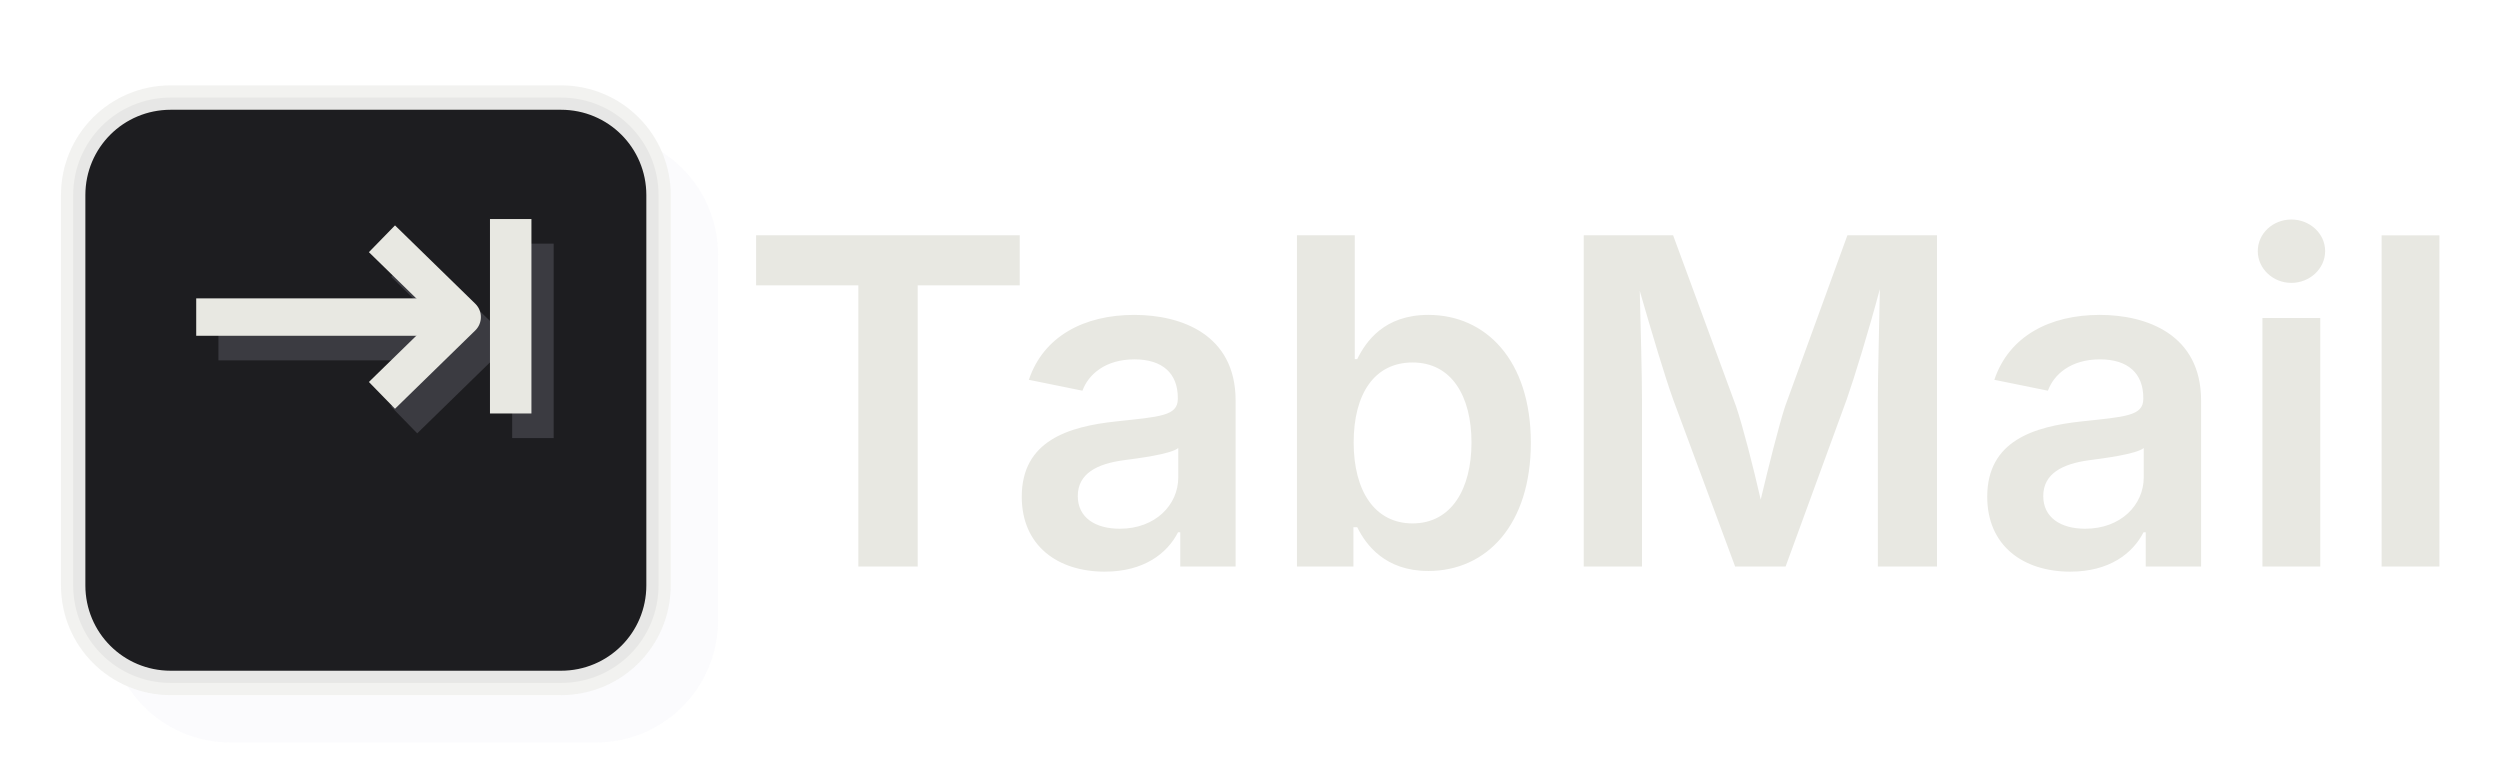
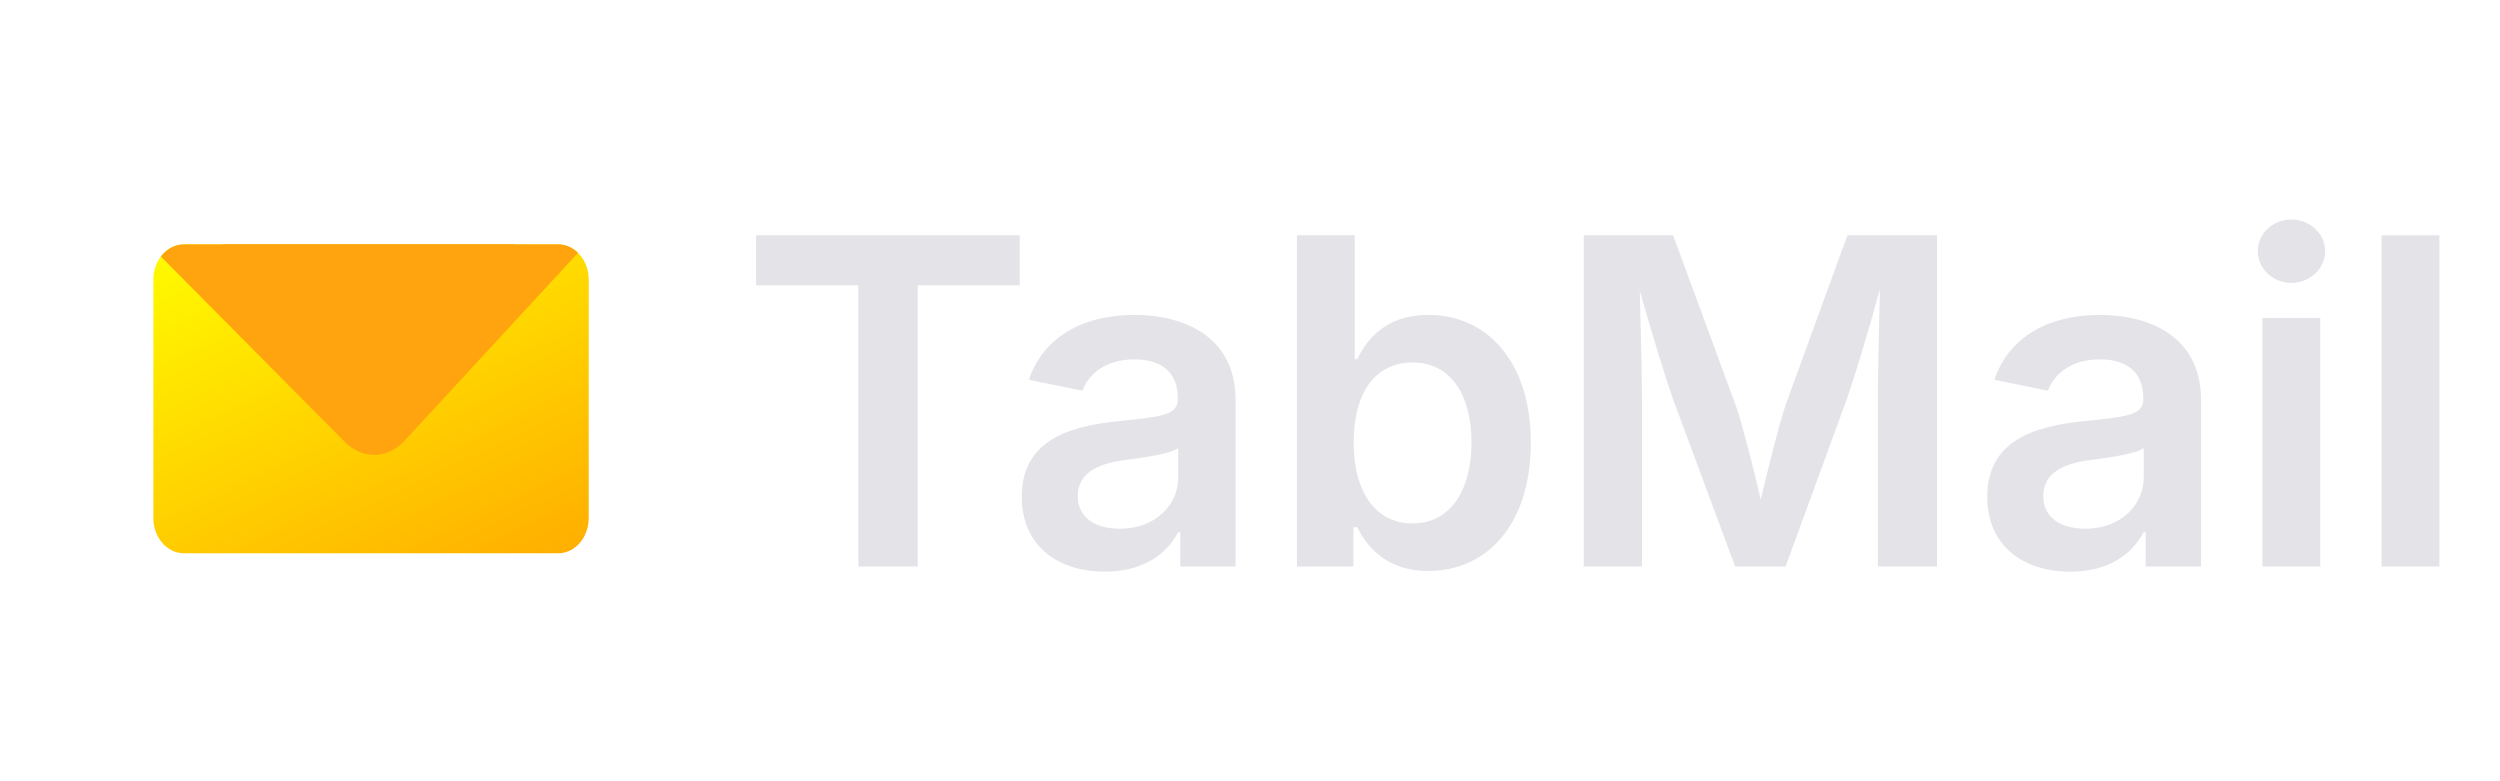
- <svg xmlns="http://www.w3.org/2000/svg" width="205" height="64" viewBox="0 0 205 64" version="1.1" id="svg2">
+ <svg xmlns="http://www.w3.org/2000/svg" xmlns:xlink="http://www.w3.org/1999/xlink" width="205" height="64" viewBox="0 0 205 64" version="1.1" id="svg2">
  <defs id="defs2" />
-   <g transform="translate(-2,0)">
-     <path id="shadow" style="fill:#e3e3f2;fill-opacity:0.15;stroke:none;stroke-width:1.041;stroke-dasharray:none" d="m 20.882,10.882 h 30 c 5.523,0 10,4.477 10,10 v 30 c 0,5.523 -4.477,10 -10,10 h -30 c -5.523,0 -10,-4.477 -10,-10 v -30 c 0,-5.523 4.477,-10 10,-10 z" />
-     <g id="g4" style="display:inline">
-       <path id="path1" style="fill:#1d1d20;fill-opacity:1;stroke:#f1f1ef;stroke-width:2;stroke-linecap:square;stroke-miterlimit:8;stroke-dasharray:none;stroke-opacity:0.951;paint-order:normal" d="m 16,8 h 32 c 4.432,0 8,3.568 8,8 v 32 c 0,4.432 -3.568,8 -8,8 H 16 C 11.568,56 8,52.432 8,48 V 16 c 0,-4.432 3.568,-8 8,-8 z" />
-       <g id="g3-shadow" style="stroke:#3b3b41;stroke-linecap:butt;stroke-opacity:1;paint-order:normal" transform="translate(1.411903,2.016732)">
-         <path d="M 18.5,26 H 40.3" style="fill:none;stroke:#3b3b41;stroke-width:3.067;stroke-linecap:butt;stroke-dasharray:none;stroke-opacity:1;paint-order:normal" id="path2" />
-         <path d="M 33.73,19.58 40.31,26 33.73,32.42" style="fill:none;stroke:#3b3b41;stroke-width:3.067;stroke-linecap:butt;stroke-linejoin:round;stroke-dasharray:none;stroke-opacity:1;paint-order:normal" id="path3" />
-         <path d="M 44.288,17.962 V 33.905" style="fill:none;stroke:#3b3b41;stroke-width:3.4;stroke-linecap:butt;stroke-dasharray:none;stroke-opacity:1;paint-order:normal" id="path4" />
-       </g>
-       <g id="g3" style="display:inline;stroke:#e8e8e2;stroke-linecap:butt;stroke-opacity:1;paint-order:normal" transform="translate(-0.4102564)">
-         <path id="arrow-shaft" d="M 18.5,26 H 40.3" style="fill:none;stroke:#e8e8e2;stroke-width:3.067;stroke-linecap:butt;stroke-dasharray:none;stroke-opacity:1;paint-order:normal" />
-         <path id="arrowhead" d="M 33.73,19.58 40.31,26 33.73,32.42" style="fill:none;stroke:#e8e8e2;stroke-width:3.067;stroke-linecap:butt;stroke-linejoin:round;stroke-dasharray:none;stroke-opacity:1;paint-order:normal" />
-         <path id="vertical-bar" d="M 44.288,17.962 V 33.905" style="fill:none;stroke:#e8e8e2;stroke-width:3.4;stroke-linecap:butt;stroke-dasharray:none;stroke-opacity:1;paint-order:normal" />
-       </g>
+   <g transform="translate(-2,0) translate(32,32) scale(0.85) translate(-32,-32)">
+     <defs id="defs1">
+       <linearGradient id="linearGradient2">
+         <stop style="stop-color:#ffaa00;stop-opacity:1;" offset="0" id="stop2" />
+         <stop style="stop-color:#ffff00;stop-opacity:1;" offset="1" id="stop3" />
+       </linearGradient>
+       <clipPath id="body-clip">
+         <rect x="3.5" y="17.5" width="57" height="35" rx="4" ry="4" id="rect1" />
+       </clipPath>
+       <clipPath id="below-v-screen">
+         <path d="M 0,64 V 26.6 L 32,43.5 64,26.6 V 64 Z" id="path-below-v-screen" />
+       </clipPath>
+       <clipPath id="clipPath1">
+         <path d="M 0,64 V 26.6 L 32,43.5 64,26.6 V 64 Z" id="path1" />
+       </clipPath>
+       <clipPath id="below-v-screen-2">
+         <path d="M 0,64 V 26.6 L 32,43.5 64,26.6 V 64 Z" id="path-below-v-screen-8" />
+       </clipPath>
+       <clipPath id="below-v-screen-5">
+         <path d="M 0,64 V 26.6 L 32,43.5 64,26.6 V 64 Z" id="path-below-v-screen-9" />
+       </clipPath>
+       <clipPath id="below-v-screen-5-2">
+         <path d="M 0,64 V 26.6 L 32,43.5 64,26.6 V 64 Z" id="path-below-v-screen-9-4" />
+       </clipPath>
+       <clipPath id="below-v-screen-59">
+         <path d="M 0,64 V 26.6 L 32,43.5 64,26.6 V 64 Z" id="path-below-v-screen-4" />
+       </clipPath>
+       <linearGradient xlink:href="#linearGradient2" id="linearGradient3" x1="42.897" y1="61.97" x2="21.103" y2="8.03" gradientUnits="userSpaceOnUse" gradientTransform="matrix(0.9136274,0,0,0.85,3.027086,5.640752)" />
+       <clipPath clipPathUnits="userSpaceOnUse" id="clipPath4">
+         <rect id="rect4" x="6.225" y="19.585" width="52.077" height="29.75" rx="3.655" ry="3.4" style="fill:url(#linearGradient5);fill-opacity:1;stroke:none;stroke-width:2.307;stroke-linejoin:round;stroke-dasharray:none" />
+       </clipPath>
+       <linearGradient xlink:href="#linearGradient2" id="linearGradient5" gradientUnits="userSpaceOnUse" gradientTransform="matrix(0.9136274,0,0,0.85,3.027086,4.71021)" x1="42.897" y1="61.97" x2="21.103" y2="8.03" />
+     </defs>
+     <g id="layer5" transform="matrix(0.8065018,0,0,1.001506,6.479703,-2.614714)" style="stroke-width:2.225;stroke-dasharray:none">
+       <rect id="envelope-body-32" x="14.284" y="25.576" width="50.586" height="30.764" rx="5.074" ry="4.335" style="display:none;opacity:0.3;fill:#134486;fill-opacity:1;stroke:none;stroke-width:2.225;stroke-linejoin:round;stroke-dasharray:none;stroke-opacity:0.2" />
+       <rect id="envelope-body" x="6.225" y="20.516" width="52.077" height="29.75" rx="3.655" ry="3.4" style="fill:url(#linearGradient3);fill-opacity:1;stroke:none;stroke-width:2.307;stroke-linejoin:round;stroke-dasharray:none" />
+       <path style="fill:#ffa30f;fill-opacity:1;stroke:#ffa30f;stroke-width:11.127;stroke-linecap:butt;stroke-linejoin:round;stroke-miterlimit:0;stroke-dasharray:none;stroke-opacity:1;paint-order:stroke markers fill" d="M 10.736,16.518 32.631,34.288 53.336,16.225 Z" id="path3" clip-path="url(#clipPath4)" transform="translate(0,0.930541)" />
+       <rect id="envelope-body-1" x="6.225" y="20.516" width="52.077" height="29.75" rx="3.655" ry="3.4" style="display:none;fill:none;fill-opacity:1;stroke:#d58e00;stroke-width:0.556;stroke-linejoin:round;stroke-dasharray:none;stroke-opacity:1" />
    </g>
  </g>
-   <path style="font-weight:600;font-size:37.333px;font-family:Inter;-inkscape-font-specification:'Inter, Semi-Bold';dominant-baseline:middle;fill:#e8e8e2" d="m 62,23.396 h 8.385 v 23.06 h 4.867 V 23.396 h 8.367 V 19.294 H 62 Z m 28.602,23.479 c 3.172,0 5.104,-1.477 5.997,-3.227 h 0.182 v 2.807 h 4.539 V 32.839 c 0,-5.432 -4.484,-7.018 -8.312,-7.018 -4.083,0 -7.437,1.732 -8.641,5.323 l 4.393,0.893 c 0.492,-1.349 1.896,-2.57 4.266,-2.57 2.315,0 3.555,1.167 3.555,3.154 v 0.091 c 0,1.404 -1.495,1.458 -5.031,1.841 -3.937,0.419 -7.766,1.586 -7.766,6.18 0,4.01 2.935,6.143 6.818,6.143 z m 1.221,-3.518 c -2.005,0 -3.445,-0.911 -3.445,-2.68 0,-1.859 1.604,-2.643 3.737,-2.935 1.221,-0.164 3.865,-0.492 4.503,-1.003 v 2.406 c 0,2.26 -1.878,4.211 -4.794,4.211 z m 25.284,3.464 c 4.831,0 8.422,-3.828 8.422,-10.518 0,-6.781 -3.701,-10.482 -8.404,-10.482 -3.628,0 -5.122,2.187 -5.833,3.628 h -0.201 V 19.294 h -4.74 v 27.161 h 4.63 v -3.227 h 0.31 c 0.729,1.477 2.315,3.591 5.815,3.591 z m -1.276,-3.901 c -3.099,0 -4.831,-2.661 -4.831,-6.635 0,-3.974 1.695,-6.562 4.831,-6.562 3.208,0 4.831,2.771 4.831,6.562 0,3.828 -1.659,6.635 -4.831,6.635 z m 14.036,3.536 h 4.776 V 32.747 c 0,-2.06 -0.109,-5.815 -0.182,-8.896 1.003,3.5 2.096,7.128 2.734,8.896 l 5.086,13.708 h 4.138 l 5.013,-13.708 c 0.638,-1.823 1.786,-5.56 2.716,-9.042 -0.055,3.227 -0.164,7.018 -0.164,9.042 v 13.708 h 4.849 V 19.294 h -7.346 l -5.104,14.018 c -0.529,1.622 -1.367,4.977 -2.005,7.656 -0.62,-2.716 -1.477,-6.052 -2.023,-7.656 L 137.195,19.294 h -7.328 z m 39.904,0.419 c 3.172,0 5.104,-1.477 5.997,-3.227 h 0.182 v 2.807 h 4.539 V 32.839 c 0,-5.432 -4.484,-7.018 -8.312,-7.018 -4.083,0 -7.437,1.732 -8.641,5.323 l 4.393,0.893 c 0.492,-1.349 1.896,-2.57 4.266,-2.57 2.315,0 3.555,1.167 3.555,3.154 v 0.091 c 0,1.404 -1.495,1.458 -5.031,1.841 -3.938,0.419 -7.766,1.586 -7.766,6.18 0,4.01 2.935,6.143 6.818,6.143 z m 1.221,-3.518 c -2.005,0 -3.445,-0.911 -3.445,-2.68 0,-1.859 1.604,-2.643 3.737,-2.935 1.221,-0.164 3.865,-0.492 4.503,-1.003 v 2.406 c 0,2.26 -1.878,4.211 -4.794,4.211 z m 14.529,3.099 h 4.74 V 26.076 h -4.74 z m 2.37,-23.26 c 1.513,0 2.771,-1.167 2.771,-2.607 0,-1.44 -1.258,-2.589 -2.771,-2.589 -1.513,0 -2.753,1.148 -2.753,2.589 0,1.44 1.24,2.607 2.753,2.607 z m 12.141,-3.901 h -4.74 v 27.161 h 4.74 z" id="text2" aria-label="TabMail" />
+   <path style="font-weight:600;font-size:37.333px;font-family:Inter;-inkscape-font-specification:'Inter, Semi-Bold';dominant-baseline:middle;fill:#e4e3e8" d="m 62,23.396 h 8.385 v 23.06 h 4.867 V 23.396 h 8.367 V 19.294 H 62 Z m 28.602,23.479 c 3.172,0 5.104,-1.477 5.997,-3.227 h 0.182 v 2.807 h 4.539 V 32.839 c 0,-5.432 -4.484,-7.018 -8.312,-7.018 -4.083,0 -7.437,1.732 -8.641,5.323 l 4.393,0.893 c 0.492,-1.349 1.896,-2.57 4.266,-2.57 2.315,0 3.555,1.167 3.555,3.154 v 0.091 c 0,1.404 -1.495,1.458 -5.031,1.841 -3.937,0.419 -7.766,1.586 -7.766,6.18 0,4.01 2.935,6.143 6.818,6.143 z m 1.221,-3.518 c -2.005,0 -3.445,-0.911 -3.445,-2.68 0,-1.859 1.604,-2.643 3.737,-2.935 1.221,-0.164 3.865,-0.492 4.503,-1.003 v 2.406 c 0,2.26 -1.878,4.211 -4.794,4.211 z m 25.284,3.464 c 4.831,0 8.422,-3.828 8.422,-10.518 0,-6.781 -3.701,-10.482 -8.404,-10.482 -3.628,0 -5.122,2.187 -5.833,3.628 h -0.201 V 19.294 h -4.74 v 27.161 h 4.63 v -3.227 h 0.31 c 0.729,1.477 2.315,3.591 5.815,3.591 z m -1.276,-3.901 c -3.099,0 -4.831,-2.661 -4.831,-6.635 0,-3.974 1.695,-6.562 4.831,-6.562 3.208,0 4.831,2.771 4.831,6.562 0,3.828 -1.659,6.635 -4.831,6.635 z m 14.036,3.536 h 4.776 V 32.747 c 0,-2.06 -0.109,-5.815 -0.182,-8.896 1.003,3.5 2.096,7.128 2.734,8.896 l 5.086,13.708 h 4.138 l 5.013,-13.708 c 0.638,-1.823 1.786,-5.56 2.716,-9.042 -0.055,3.227 -0.164,7.018 -0.164,9.042 v 13.708 h 4.849 V 19.294 h -7.346 l -5.104,14.018 c -0.529,1.622 -1.367,4.977 -2.005,7.656 -0.62,-2.716 -1.477,-6.052 -2.023,-7.656 L 137.195,19.294 h -7.328 z m 39.904,0.419 c 3.172,0 5.104,-1.477 5.997,-3.227 h 0.182 v 2.807 h 4.539 V 32.839 c 0,-5.432 -4.484,-7.018 -8.312,-7.018 -4.083,0 -7.437,1.732 -8.641,5.323 l 4.393,0.893 c 0.492,-1.349 1.896,-2.57 4.266,-2.57 2.315,0 3.555,1.167 3.555,3.154 v 0.091 c 0,1.404 -1.495,1.458 -5.031,1.841 -3.938,0.419 -7.766,1.586 -7.766,6.18 0,4.01 2.935,6.143 6.818,6.143 z m 1.221,-3.518 c -2.005,0 -3.445,-0.911 -3.445,-2.68 0,-1.859 1.604,-2.643 3.737,-2.935 1.221,-0.164 3.865,-0.492 4.503,-1.003 v 2.406 c 0,2.26 -1.878,4.211 -4.794,4.211 z m 14.529,3.099 h 4.74 V 26.076 h -4.74 z m 2.37,-23.26 c 1.513,0 2.771,-1.167 2.771,-2.607 0,-1.44 -1.258,-2.589 -2.771,-2.589 -1.513,0 -2.753,1.148 -2.753,2.589 0,1.44 1.24,2.607 2.753,2.607 z m 12.141,-3.901 h -4.74 v 27.161 h 4.74 z" id="text2" aria-label="TabMail" />
</svg>
